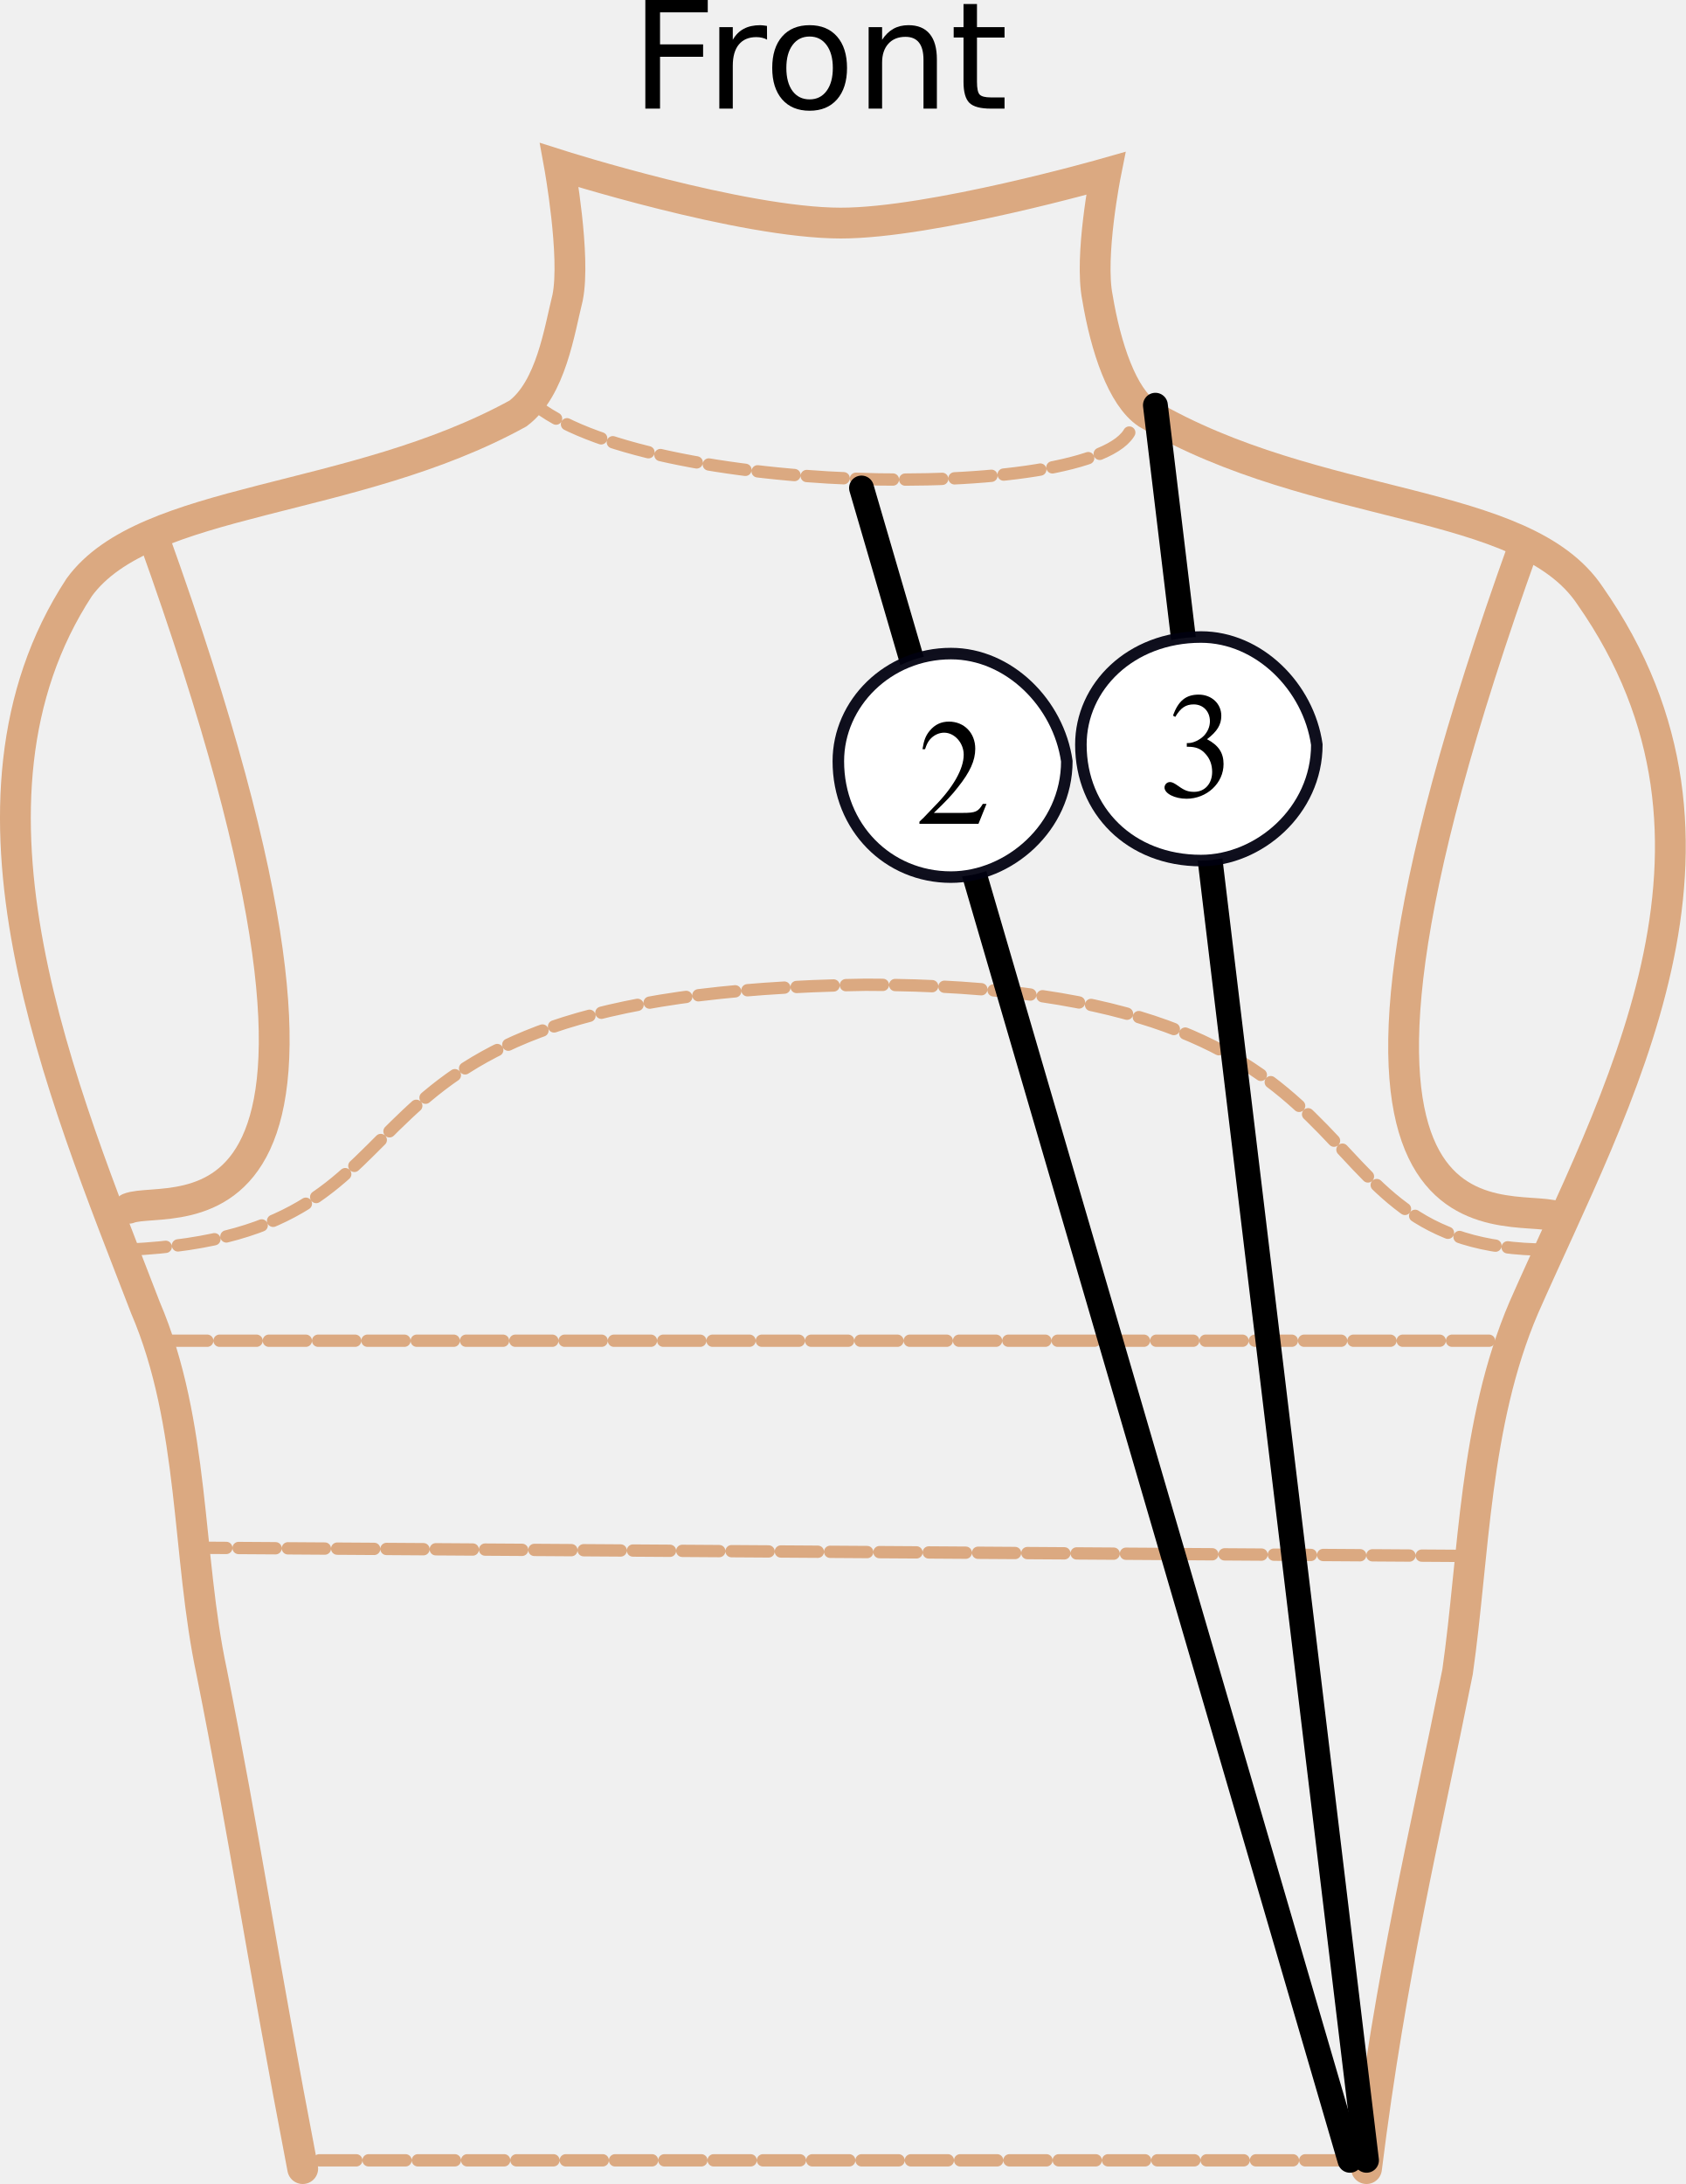
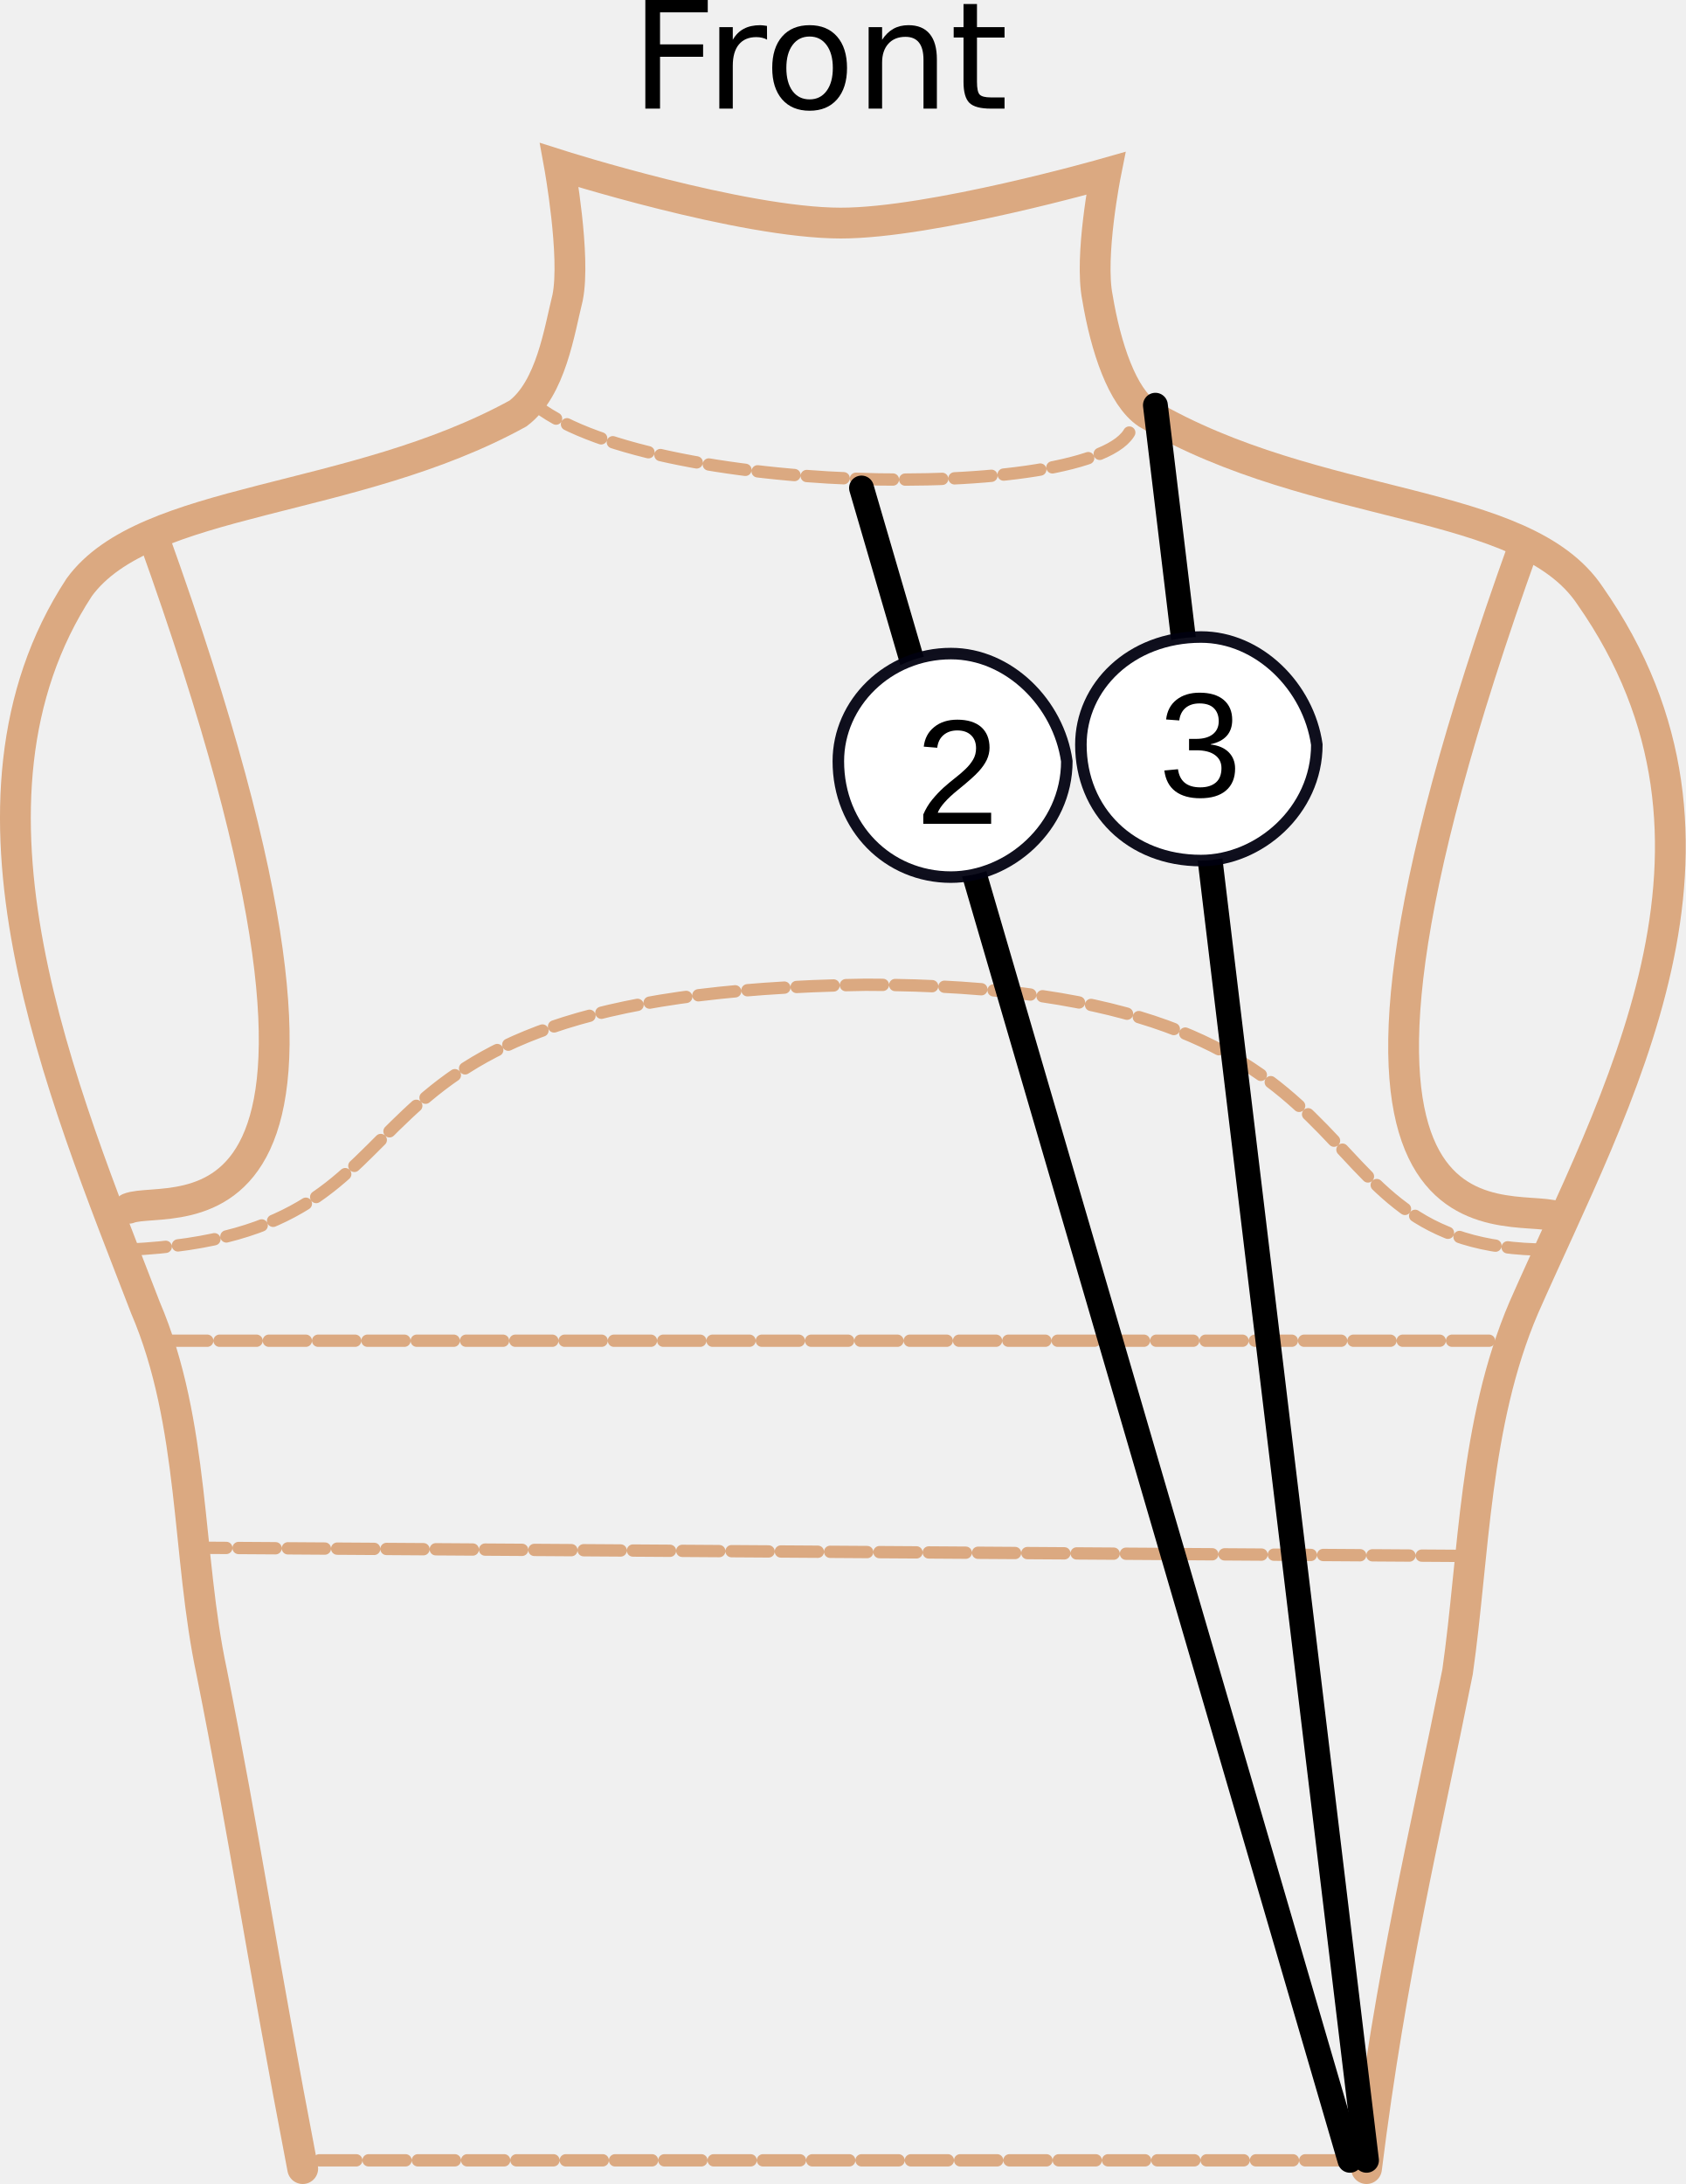
<svg xmlns="http://www.w3.org/2000/svg" width="164.167" height="212.682" id="svg13099" version="1.1">
  <defs id="defs13101" />
  <g id="layer1" transform="translate(-149.345,-260.3071)">
    <g id="g13182">
      <path id="path3992-4-77-9-5-7-1-28-2-5-6" d="M 167.78,411.024 292.902,411.83" style="fill:none;stroke:#dba981;stroke-width:1.2;stroke-linecap:round;stroke-linejoin:miter;stroke-miterlimit:4;stroke-opacity:1;stroke-dasharray:3.601, 1.2;stroke-dashoffset:0" />
      <path style="fill:none;stroke:#dba981;stroke-width:1.2;stroke-linecap:round;stroke-linejoin:miter;stroke-miterlimit:4;stroke-opacity:1;stroke-dasharray:3.601, 1.2;stroke-dashoffset:0" d="m 161.894,382.001 c 33.86,-1.612 14.512,-24.992 71.752,-25.798 53.612,0 39.907,25.798 66.511,25.798" id="path3992-4-77-9-5-7-1-4-5-94" />
      <path style="opacity:0.3;fill:none;stroke:#000000;stroke-width:1.612;stroke-linecap:round;stroke-linejoin:miter;stroke-miterlimit:4;stroke-opacity:0;stroke-dasharray:4.837, 1.612;stroke-dashoffset:0" d="m 201.398,298.962 c 2.419,7.256 19.349,9.674 30.636,9.674 8.868,-0.806 22.574,-2.419 26.605,-9.674" id="path3992-4-94-7-98-1-3-4-7-3-9" />
      <path style="fill:none;stroke:#dba981;stroke-width:1.2;stroke-linecap:round;stroke-linejoin:miter;stroke-miterlimit:4;stroke-opacity:1;stroke-dasharray:3.601, 1.2;stroke-dashoffset:0" d="m 200.592,298.962 c 9.674,9.674 55.628,10.481 58.853,3.225" id="path3992-4-77-9-5-7-1-4-42" />
      <path id="path11116-93-4" d="m 178.825,471.489 c -4.031,-20.961 -5.643,-32.248 -8.868,-48.372 -2.419,-11.287 -1.612,-24.186 -6.45,-35.473 -8.062,-20.961 -20.155,-49.178 -6.45,-70.139 6.45,-8.868 26.605,-8.062 42.729,-16.93 3.225,-2.419 4.031,-8.062 4.837,-11.287 0.806,-4.031 -0.806,-12.899 -0.806,-12.899 0,0 17.736,5.643 27.411,5.643 8.868,0 25.798,-4.837 25.798,-4.837 0,0 -1.612,8.062 -0.806,12.093 0.806,4.837 2.419,9.674 4.837,11.287 16.527,9.674 36.682,8.062 43.132,17.736 16.93,24.186 2.419,49.178 -6.45,69.333 -4.837,11.287 -4.837,24.186 -6.45,35.473 -3.225,16.124 -6.45,29.023 -8.868,48.372" style="fill:none;stroke:#dba981;stroke-width:3;stroke-linecap:round;stroke-linejoin:miter;stroke-miterlimit:4;stroke-opacity:1;stroke-dasharray:none" />
      <path style="fill:none;stroke:#dba981;stroke-width:3;stroke-linecap:round;stroke-linejoin:miter;stroke-miterlimit:4;stroke-opacity:1;stroke-dasharray:none" d="m 300.964,378.776 c -4.837,-1.612 -29.023,6.45 -3.225,-65.302" id="path8584-1-4-6-3-4-4-8-0" />
      <path style="fill:none;stroke:#dba981;stroke-width:3;stroke-linecap:round;stroke-linejoin:miter;stroke-miterlimit:4;stroke-opacity:1;stroke-dasharray:none" d="m 161.894,377.97 c 4.031,-1.612 28.217,6.45 2.419,-65.302" id="path8584-6-7-8-0-3-1-3-0-2" />
      <path id="path8471-6-6-6-8-7-8-3-3-3-4" d="m 180.437,470.683 101.984,0" style="fill:none;stroke:#dba981;stroke-width:1.2;stroke-linecap:round;stroke-linejoin:miter;stroke-miterlimit:4;stroke-opacity:1;stroke-dasharray:3.601, 1.2;stroke-dashoffset:0" />
-       <g id="text6934-2-9-1-5" style="font-size:14.512px;font-style:normal;font-variant:normal;font-weight:normal;font-stretch:normal;text-align:start;line-height:125%;letter-spacing:0px;word-spacing:0px;writing-mode:lr-tb;text-anchor:start;fill:#000000;fill-opacity:1;stroke:none;font-family:Standard Symbols L;-inkscape-font-specification:Standard Symbols L">
+       <g id="text6934-2-9-1-5" style="font-size:14.512px;font-style:normal;font-variant:normal;font-weight:normal;font-stretch:normal;text-align:start;line-height:125%;letter-spacing:0px;word-spacing:0px;writing-mode:lr-tb;text-anchor:start;fill:#000000;fill-opacity:1;stroke:none;font-family:Sans,Arial;-inkscape-font-specification:Arial">
        <path id="path13172" d="m 212.19,260.307 6.08,0 0,1.205 -4.648,0 0,3.118 4.195,0 0,1.205 -4.195,0 0,5.052 -1.431,0 0,-10.579" />
        <path id="path13174" d="m 224.045,264.169 c -0.146,-0.085 -0.307,-0.146 -0.482,-0.184 -0.17,-0.043 -0.359,-0.064 -0.567,-0.064 -0.737,10e-6 -1.304,0.241 -1.701,0.723 -0.392,0.477 -0.588,1.164 -0.588,2.062 l 0,4.181 -1.311,0 0,-7.936 1.311,0 0,1.233 c 0.274,-0.482 0.631,-0.838 1.07,-1.07 0.439,-0.236 0.973,-0.354 1.601,-0.354 0.09,10e-6 0.189,0.007 0.298,0.021 0.109,0.009 0.229,0.026 0.361,0.05 l 0.007,1.339" />
        <path id="path13176" d="m 228.19,263.864 c -0.699,10e-6 -1.252,0.274 -1.658,0.822 -0.406,0.543 -0.609,1.29 -0.609,2.239 0,0.949 0.201,1.698 0.602,2.246 0.406,0.543 0.961,0.815 1.665,0.815 0.694,0 1.245,-0.274 1.651,-0.822 0.406,-0.548 0.609,-1.294 0.609,-2.239 -1e-5,-0.94 -0.203,-1.684 -0.609,-2.232 -0.406,-0.553 -0.957,-0.829 -1.651,-0.829 m 0,-1.105 c 1.134,1e-5 2.024,0.368 2.671,1.105 0.647,0.737 0.971,1.757 0.971,3.061 -1e-5,1.299 -0.324,2.319 -0.971,3.061 -0.647,0.737 -1.538,1.105 -2.671,1.105 -1.138,0 -2.031,-0.368 -2.678,-1.105 -0.642,-0.742 -0.964,-1.762 -0.964,-3.061 0,-1.304 0.321,-2.324 0.964,-3.061 0.647,-0.737 1.54,-1.105 2.678,-1.105" />
        <path id="path13178" d="m 240.583,266.096 0,4.79 -1.304,0 0,-4.747 c -1e-5,-0.751 -0.146,-1.313 -0.439,-1.686 -0.293,-0.373 -0.732,-0.56 -1.318,-0.56 -0.704,10e-6 -1.259,0.224 -1.665,0.673 -0.406,0.449 -0.609,1.06 -0.609,1.835 l 0,4.485 -1.311,0 0,-7.936 1.311,0 0,1.233 c 0.312,-0.477 0.678,-0.834 1.098,-1.07 0.425,-0.236 0.914,-0.354 1.467,-0.354 0.912,1e-5 1.601,0.283 2.069,0.85 0.468,0.562 0.701,1.391 0.701,2.487" />
        <path id="path13180" d="m 244.487,260.697 0,2.253 2.685,0 0,1.013 -2.685,0 0,4.308 c -1e-5,0.647 0.087,1.063 0.262,1.247 0.179,0.184 0.541,0.276 1.084,0.276 l 1.339,0 0,1.091 -1.339,0 c -1.006,0 -1.701,-0.187 -2.083,-0.56 -0.383,-0.378 -0.574,-1.063 -0.574,-2.055 l 0,-4.308 -0.957,0 0,-1.013 0.957,0 0,-2.253 1.311,0" />
      </g>
      <path style="fill:none;stroke:#dba981;stroke-width:1.2;stroke-linecap:round;stroke-linejoin:miter;stroke-miterlimit:4;stroke-opacity:1;stroke-dasharray:3.601, 1.2;stroke-dashoffset:0" d="m 165.925,390.869 129.395,0" id="path3992-4-77-9-5-7-1-28-2-15" />
      <path id="path7494-1-6-3-5-81-64-9-2-9-5-3-0-6-8" d="m 261.863,299.768 20.558,170.914" style="fill:none;stroke:#000000;stroke-width:2.419;stroke-linecap:round;stroke-linejoin:round;stroke-miterlimit:4;stroke-opacity:1;stroke-dasharray:none;marker-start:url(#marker7359);marker-end:url(#marker7359)" />
      <path style="color:#000000;fill:#ffffff;fill-opacity:1;stroke:#00000f;stroke-width:1.123;stroke-linecap:round;stroke-linejoin:miter;stroke-miterlimit:4;stroke-opacity:0.941;stroke-dashoffset:0;marker:none;visibility:visible;display:inline;overflow:visible;enable-background:accumulate" d="m 277.584,332.822 c 0,6.45 -5.643,11.287 -11.287,11.287 -6.853,0 -11.69,-4.837 -11.69,-11.287 0,-5.643 4.837,-10.481 11.69,-10.481 5.643,0 10.481,4.837 11.287,10.481" id="path4050-8-0-5-3-4-0-7-3-0-9-4-0-8-0-3" />
-       <text id="text8496-8-3-2" y="337.904" x="262.186" style="font-size:14.512px;font-style:normal;font-variant:normal;font-weight:normal;font-stretch:normal;text-align:start;line-height:125%;letter-spacing:0px;word-spacing:0px;writing-mode:lr-tb;text-anchor:start;fill:#000000;fill-opacity:1;stroke:none;font-family:Standard Symbols L;-inkscape-font-specification:Standard Symbols L" xml:space="preserve">
+       <text id="text8496-8-3-2" y="337.904" x="262.186" style="font-size:14.512px;font-style:normal;font-variant:normal;font-weight:normal;font-stretch:normal;text-align:start;line-height:125%;letter-spacing:0px;word-spacing:0px;writing-mode:lr-tb;text-anchor:start;fill:#000000;fill-opacity:1;stroke:none;font-family:Sans,Arial;-inkscape-font-specification:Arial" xml:space="preserve">
        <tspan y="337.904" x="262.186" id="tspan8498-8-5-9">3</tspan>
      </text>
      <path id="path7494-1-6-3-5-81-64-9-2-9-5-3-0-6-8-7" d="m 233.243,307.83 47.566,162.852" style="fill:none;stroke:#000000;stroke-width:2.419;stroke-linecap:round;stroke-linejoin:round;stroke-miterlimit:4;stroke-opacity:1;stroke-dasharray:none;marker-start:url(#marker7359);marker-end:url(#marker7359)" />
      <path style="color:#000000;fill:#ffffff;fill-opacity:1;stroke:#00000f;stroke-width:1.123;stroke-linecap:round;stroke-linejoin:miter;stroke-miterlimit:4;stroke-opacity:0.941;stroke-dashoffset:0;marker:none;visibility:visible;display:inline;overflow:visible;enable-background:accumulate" d="m 253.237,334.435 c 0,6.45 -5.643,11.287 -11.287,11.287 -6.127,0 -10.964,-4.837 -10.964,-11.287 0,-5.643 4.837,-10.481 10.964,-10.481 5.643,0 10.481,4.837 11.287,10.481" id="path4050-8-0-5-3-4-0-7-3-0-9-4-0-8-0-3-0" />
-       <text id="text8496-8-3-2-4" y="340.533" x="238.524" style="font-size:14.512px;font-style:normal;font-variant:normal;font-weight:normal;font-stretch:normal;text-align:start;line-height:125%;letter-spacing:0px;word-spacing:0px;writing-mode:lr-tb;text-anchor:start;fill:#000000;fill-opacity:1;stroke:none;font-family:Standard Symbols L;-inkscape-font-specification:Standard Symbols L" xml:space="preserve">
+       <text id="text8496-8-3-2-4" y="340.533" x="238.524" style="font-size:14.512px;font-style:normal;font-variant:normal;font-weight:normal;font-stretch:normal;text-align:start;line-height:125%;letter-spacing:0px;word-spacing:0px;writing-mode:lr-tb;text-anchor:start;fill:#000000;fill-opacity:1;stroke:none;font-family:Sans,Arial;-inkscape-font-specification:Arial" xml:space="preserve">
        <tspan y="340.533" x="238.524" id="tspan8498-8-5-9-1">2</tspan>
      </text>
    </g>
  </g>
</svg>
